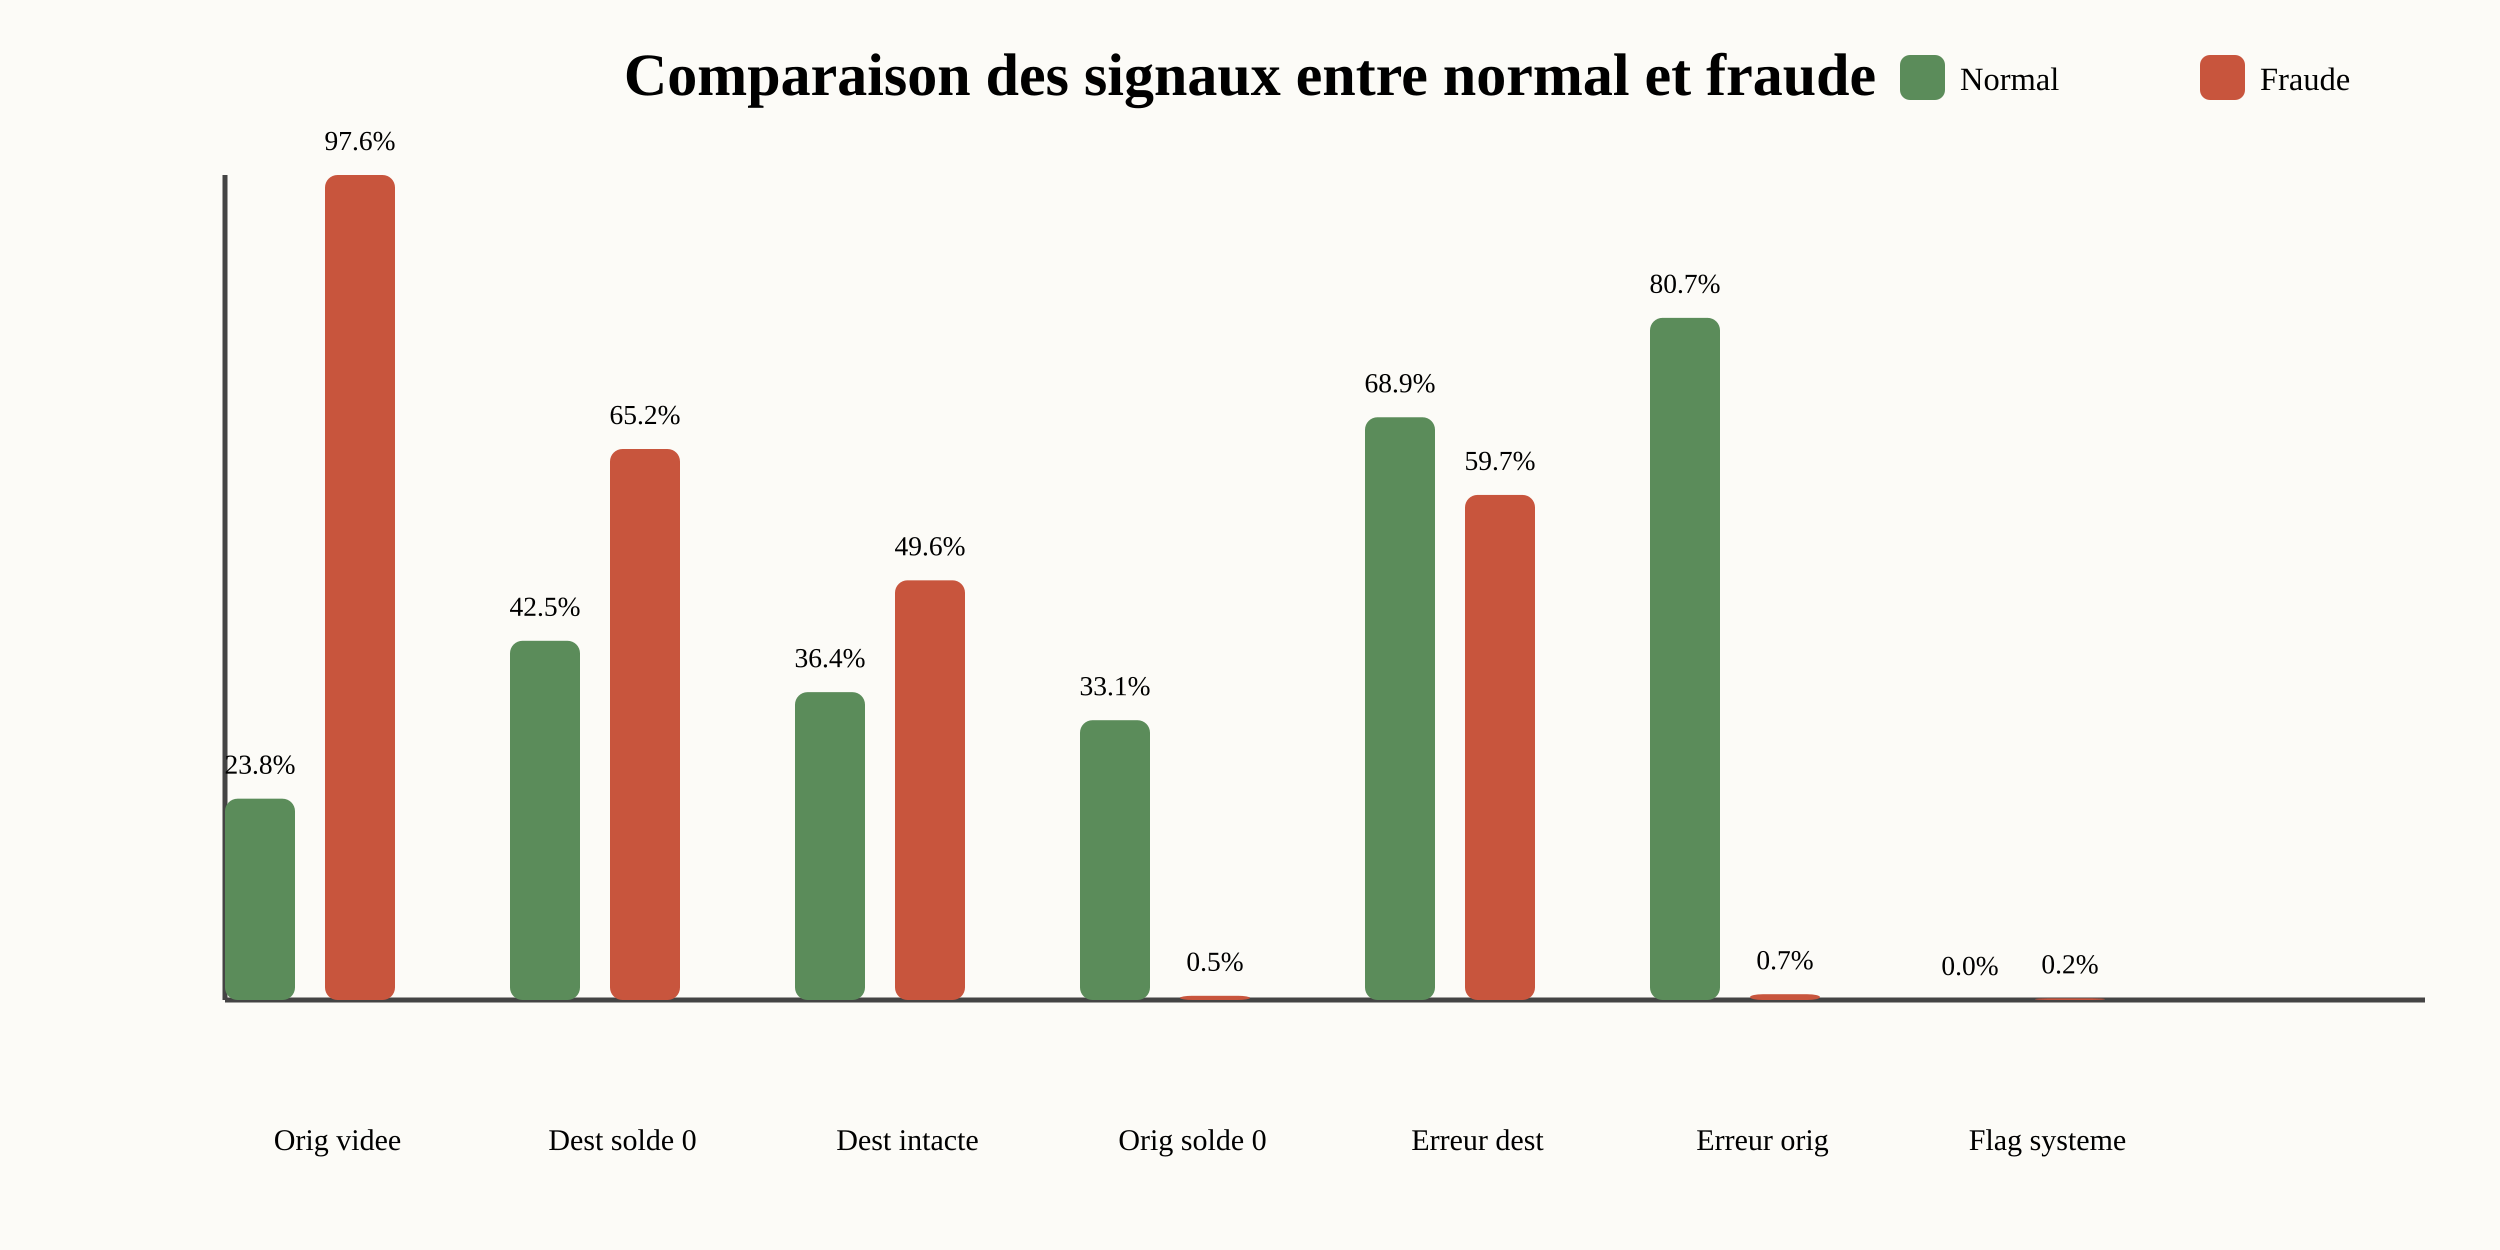
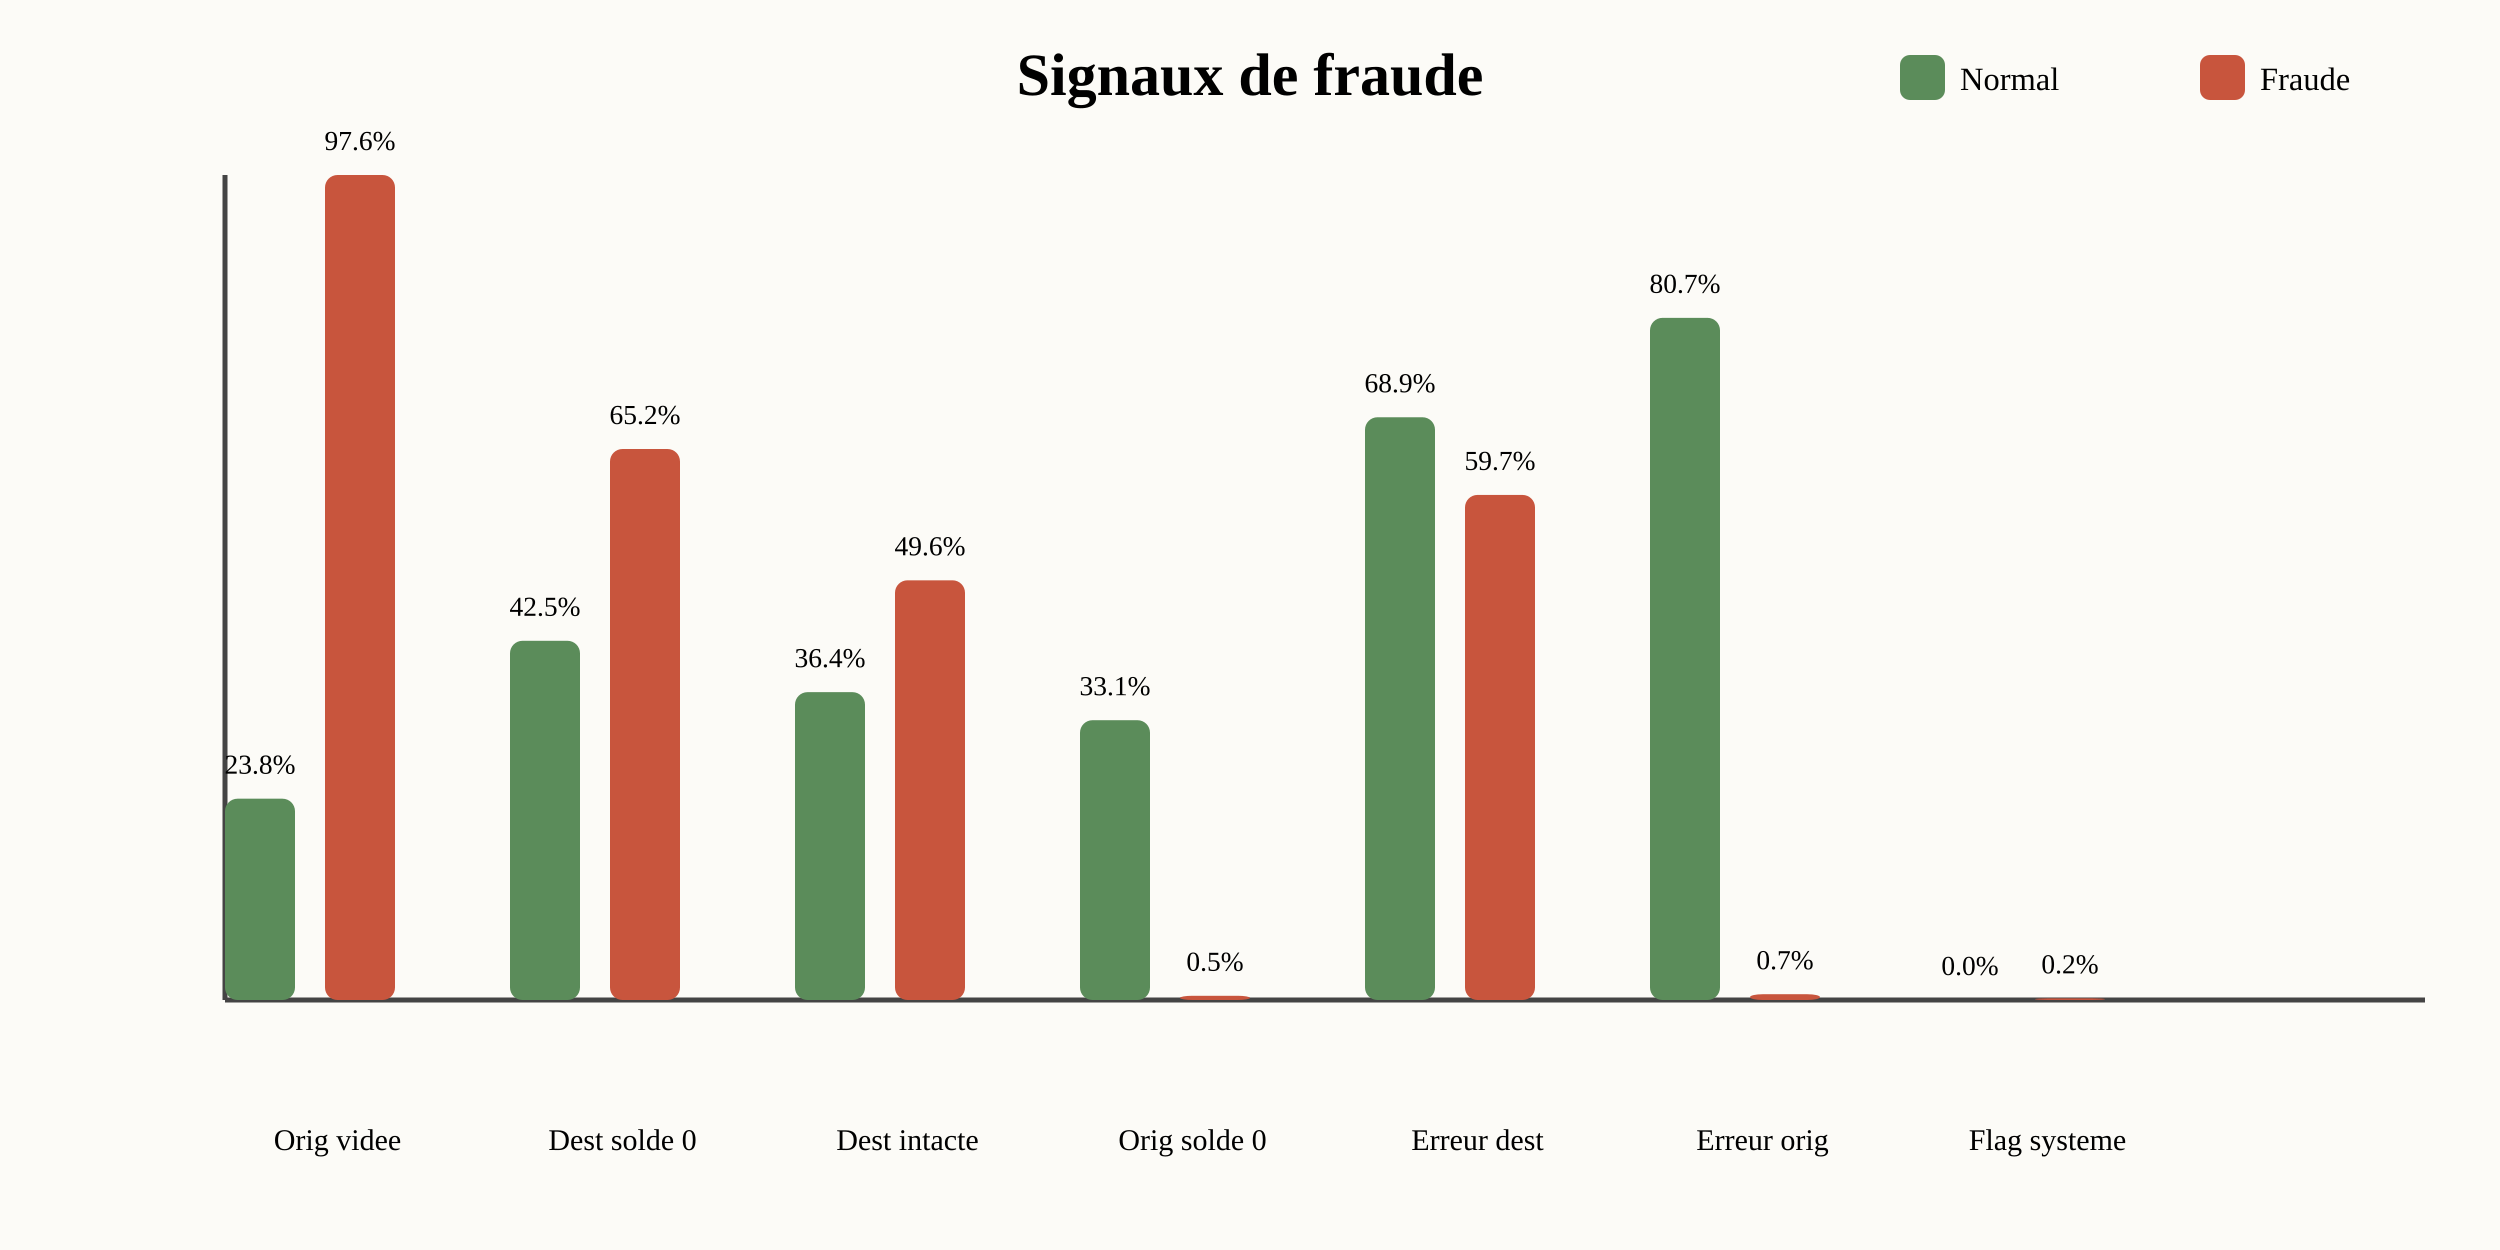
<svg xmlns="http://www.w3.org/2000/svg" width="1000" height="500">
  <rect width="100%" height="100%" fill="#fcfbf7" />
-   <text x="500.0" y="38" font-size="24" text-anchor="middle" font-weight="bold">Comparaison des signaux entre normal et fraude</text>
+   <text x="500.0" y="38" font-size="24" text-anchor="middle" font-weight="bold">Signaux de fraude</text>
  <line x1="90" y1="400" x2="970" y2="400" stroke="#444" stroke-width="2" />
  <line x1="90" y1="70" x2="90" y2="400" stroke="#444" stroke-width="2" />
  <rect x="760" y="22" width="18" height="18" fill="#5b8c5a" rx="4" />
  <text x="784" y="36" font-size="13">Normal</text>
  <rect x="880" y="22" width="18" height="18" fill="#c8553d" rx="4" />
  <text x="904" y="36" font-size="13">Fraude</text>
  <rect x="90" y="319.48" width="28" height="80.52" fill="#5b8c5a" rx="5" />
  <rect x="130" y="70.00" width="28" height="330.00" fill="#c8553d" rx="5" />
  <text x="135.0" y="460" font-size="12" text-anchor="middle">Orig videe</text>
  <text x="104.0" y="309.48" font-size="11" text-anchor="middle">23.8%</text>
  <text x="144.0" y="60.00" font-size="11" text-anchor="middle">97.6%</text>
  <rect x="204" y="256.32" width="28" height="143.68" fill="#5b8c5a" rx="5" />
  <rect x="244" y="179.60" width="28" height="220.40" fill="#c8553d" rx="5" />
  <text x="249.0" y="460" font-size="12" text-anchor="middle">Dest solde 0</text>
  <text x="218.0" y="246.32" font-size="11" text-anchor="middle">42.5%</text>
  <text x="258.0" y="169.60" font-size="11" text-anchor="middle">65.2%</text>
  <rect x="318" y="276.86" width="28" height="123.14" fill="#5b8c5a" rx="5" />
  <rect x="358" y="232.12" width="28" height="167.88" fill="#c8553d" rx="5" />
  <text x="363.0" y="460" font-size="12" text-anchor="middle">Dest intacte</text>
  <text x="332.0" y="266.86" font-size="11" text-anchor="middle">36.4%</text>
  <text x="372.0" y="222.12" font-size="11" text-anchor="middle">49.6%</text>
  <rect x="432" y="288.08" width="28" height="111.92" fill="#5b8c5a" rx="5" />
  <rect x="472" y="398.31" width="28" height="1.69" fill="#c8553d" rx="5" />
  <text x="477.0" y="460" font-size="12" text-anchor="middle">Orig solde 0</text>
  <text x="446.0" y="278.08" font-size="11" text-anchor="middle">33.1%</text>
  <text x="486.0" y="388.31" font-size="11" text-anchor="middle">0.5%</text>
  <rect x="546" y="166.90" width="28" height="233.10" fill="#5b8c5a" rx="5" />
  <rect x="586" y="197.97" width="28" height="202.03" fill="#c8553d" rx="5" />
  <text x="591.0" y="460" font-size="12" text-anchor="middle">Erreur dest</text>
  <text x="560.0" y="156.90" font-size="11" text-anchor="middle">68.9%</text>
  <text x="600.0" y="187.97" font-size="11" text-anchor="middle">59.7%</text>
  <rect x="660" y="127.14" width="28" height="272.86" fill="#5b8c5a" rx="5" />
  <rect x="700" y="397.69" width="28" height="2.31" fill="#c8553d" rx="5" />
  <text x="705.0" y="460" font-size="12" text-anchor="middle">Erreur orig</text>
  <text x="674.0" y="117.14" font-size="11" text-anchor="middle">80.7%</text>
  <text x="714.0" y="387.69" font-size="11" text-anchor="middle">0.7%</text>
  <rect x="774" y="400.00" width="28" height="0.00" fill="#5b8c5a" rx="5" />
  <rect x="814" y="399.34" width="28" height="0.66" fill="#c8553d" rx="5" />
  <text x="819.0" y="460" font-size="12" text-anchor="middle">Flag systeme</text>
  <text x="788.0" y="390.00" font-size="11" text-anchor="middle">0.0%</text>
  <text x="828.0" y="389.34" font-size="11" text-anchor="middle">0.2%</text>
</svg>
